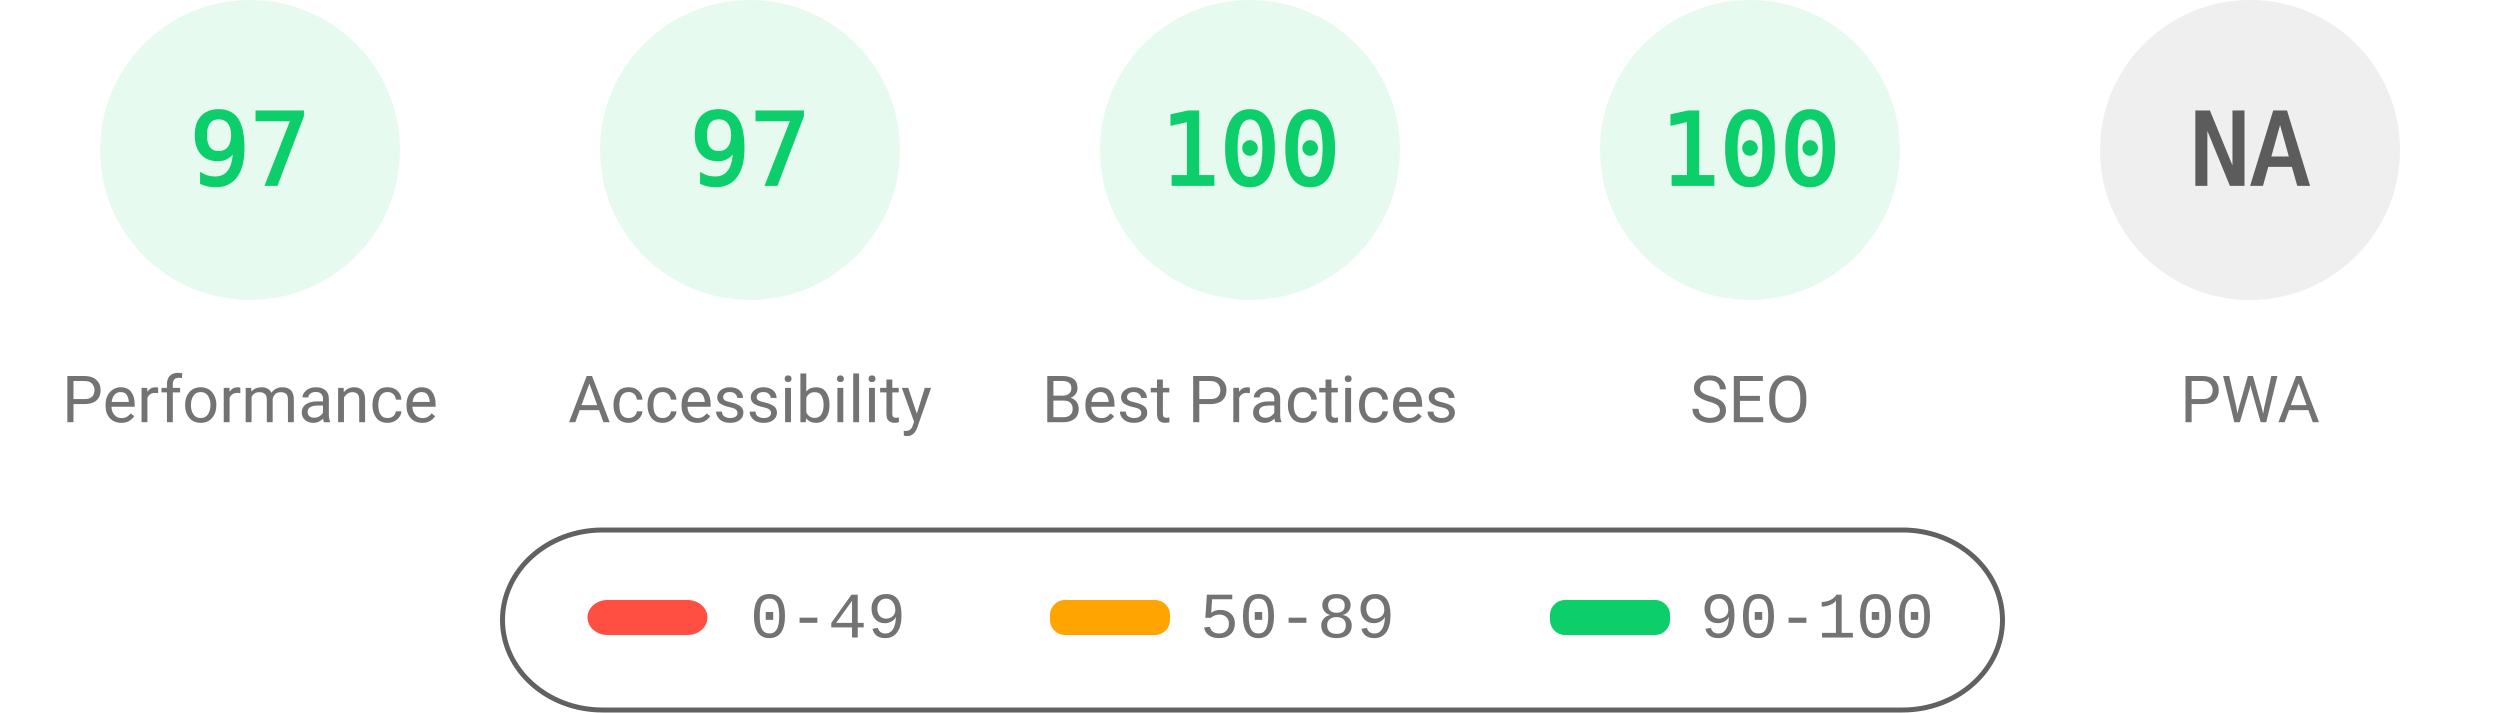
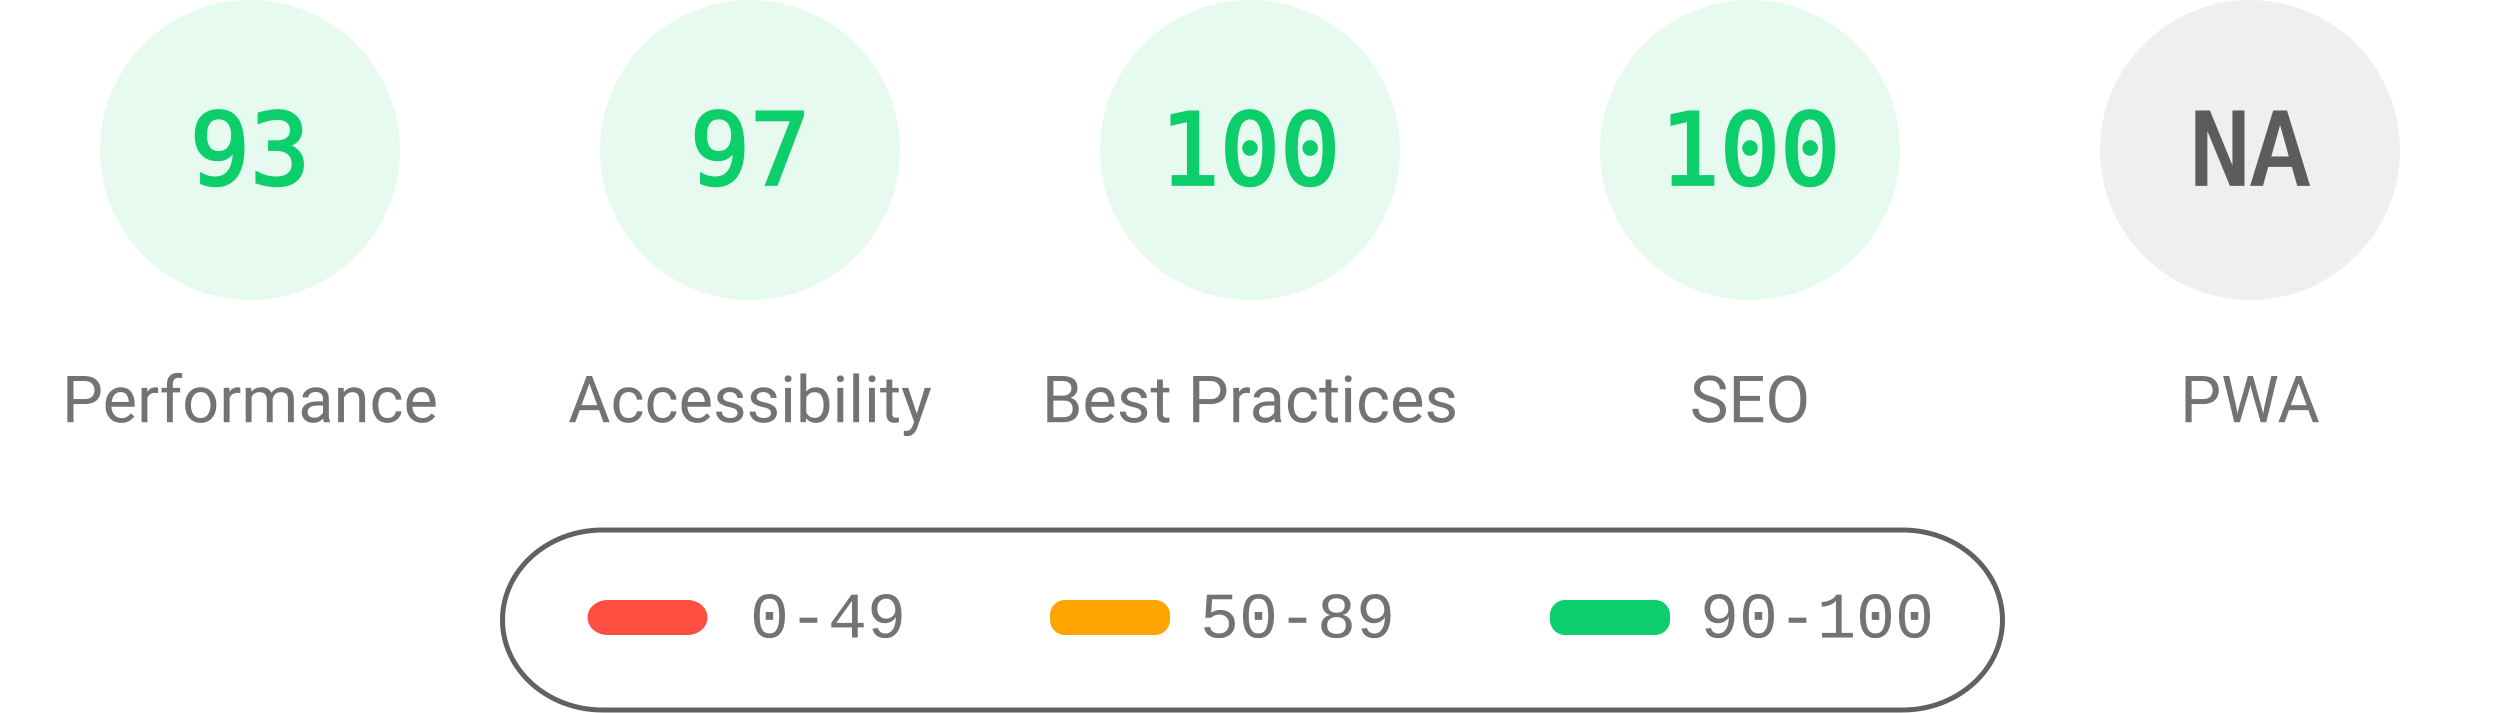
<svg xmlns="http://www.w3.org/2000/svg" fill="none" width="1000" height="285">
  <style>.gauge-base{opacity:.1}.gauge-arc{fill:none;animation-delay:250ms;stroke-linecap:round;transform:rotate(-90deg);transform-origin:100px 60px;animation:load-gauge 1s ease forwards}.guage-text{font-size:40px;font-family:monospace;text-align:center}.guage-red{color:#ff4e42;fill:#ff4e42;stroke:#ff4e42}.guage-orange{color:#ffa400;fill:#ffa400;stroke:#ffa400}.guage-green{color:#0cce6b;fill:#0cce6b;stroke:#0cce6b}.guage-undefined{color:#5c5c5c;fill:#5c5c5c;stroke:#5c5c5c}.guage-title{color:#737373;fill:#737373;stroke:none;font-size:26px;line-height:26px;font-family:Roboto,Halvetica,Arial,sans-serif}@keyframes load-gauge{from{stroke-dasharray:0 352.858}}</style>
  <svg class="guage-div guage-perf guage-green" viewBox="0 0 200 200" width="200" height="200">
    <circle class="gauge-base" r="56" cx="100" cy="60" stroke-width="8" />
-     <circle class="gauge-arc guage-arc-1" r="56" cx="100" cy="60" stroke-width="8" style="stroke-dasharray:341.302,351.858" />
-     <text class="guage-text" x="100" y="60" alignment-baseline="central" dominant-baseline="central" text-anchor="middle">97</text>
+     <circle class="gauge-arc guage-arc-1" r="56" cx="100" cy="60" stroke-width="8" style="stroke-dasharray:327.228,351.858" />
+     <text class="guage-text" x="100" y="60" alignment-baseline="central" dominant-baseline="central" text-anchor="middle">93</text>
    <text class="guage-title" x="100" y="160" alignment-baseline="central" dominant-baseline="central" text-anchor="middle">Performance</text>
  </svg>
  <svg class="guage-div guage-acc guage-green" viewBox="0 0 200 200" width="200" height="200" x="200">
    <circle class="gauge-base" r="56" cx="100" cy="60" stroke-width="8" />
    <circle class="gauge-arc guage-arc-2" r="56" cx="100" cy="60" stroke-width="8" style="stroke-dasharray:341.302,351.858" />
    <text class="guage-text" x="100" y="60" alignment-baseline="central" dominant-baseline="central" text-anchor="middle">97</text>
    <text class="guage-title" x="100" y="160" alignment-baseline="central" dominant-baseline="central" text-anchor="middle">Accessibility</text>
  </svg>
  <svg class="guage-div guage-best guage-green" viewBox="0 0 200 200" width="200" height="200" x="400">
    <circle class="gauge-base" r="56" cx="100" cy="60" stroke-width="8" />
    <circle class="gauge-arc guage-arc-3" r="56" cx="100" cy="60" stroke-width="8" style="stroke-dasharray:351.858,351.858" />
    <text class="guage-text" x="100" y="60" alignment-baseline="central" dominant-baseline="central" text-anchor="middle">100</text>
    <text class="guage-title" x="100" y="160" alignment-baseline="central" dominant-baseline="central" text-anchor="middle">Best Practices</text>
  </svg>
  <svg class="guage-div guage-seo guage-green" viewBox="0 0 200 200" width="200" height="200" x="600">
    <circle class="gauge-base" r="56" cx="100" cy="60" stroke-width="8" />
    <circle class="gauge-arc guage-arc-4" r="56" cx="100" cy="60" stroke-width="8" style="stroke-dasharray:351.858,351.858" />
    <text class="guage-text" x="100" y="60" alignment-baseline="central" dominant-baseline="central" text-anchor="middle">100</text>
    <text class="guage-title" x="100" y="160" alignment-baseline="central" dominant-baseline="central" text-anchor="middle">SEO</text>
  </svg>
  <svg class="guage-div guage-pwa guage-undefined" viewBox="0 0 200 200" width="200" height="200" x="800">
    <circle class="gauge-base" r="56" cx="100" cy="60" stroke-width="8" />
    <circle class="gauge-arc guage-arc-4" r="56" cx="100" cy="60" stroke-width="8" style="stroke-dasharray:351.858,351.858" />
    <text class="guage-text" x="100" y="60" alignment-baseline="central" dominant-baseline="central" text-anchor="middle">NA</text>
    <text class="guage-title" x="100" y="160" alignment-baseline="central" dominant-baseline="central" text-anchor="middle">PWA</text>
  </svg>
  <svg width="604" height="76" x="200" y="210">
    <path fill="none" id="canvas_background" d="M-1-1h604v80H-1z" />
    <rect fill-opacity="0" stroke="#616161" stroke-width="2" rx="40" id="svg_2" height="72" width="600" y="2" x="1" fill="#000" />
    <rect stroke="#000" rx="8" id="svg_3" height="14" width="48" y="30" x="35" stroke-opacity="null" stroke-width="0" fill="#ff4e42" />
    <rect stroke="#000" rx="6" id="svg_4" height="14" width="48" y="30" x="220" stroke-opacity="null" stroke-width="0" fill="#ffa400" />
    <rect stroke="#000" rx="6" id="svg_5" height="14" width="48" y="30" x="420" stroke-opacity="null" stroke-width="0" fill="#0cce6b" />
    <text xml:space="preserve" text-anchor="start" font-family="'Courier New', Courier, monospace" font-size="26" id="svg_6" y="45" x="100" stroke-opacity="null" stroke-width="0" stroke="#000" fill="#737373">0-49</text>
    <text xml:space="preserve" text-anchor="start" font-family="'Courier New', Courier, monospace" font-size="26" id="svg_7" y="45" x="280" stroke-opacity="null" stroke-width="0" stroke="#000" fill="#737373">50-89</text>
    <text xml:space="preserve" text-anchor="start" font-family="'Courier New', Courier, monospace" font-size="26" id="svg_8" y="45" x="480" stroke-opacity="null" stroke-width="0" stroke="#000" fill="#737373">90-100</text>
  </svg>
</svg>
